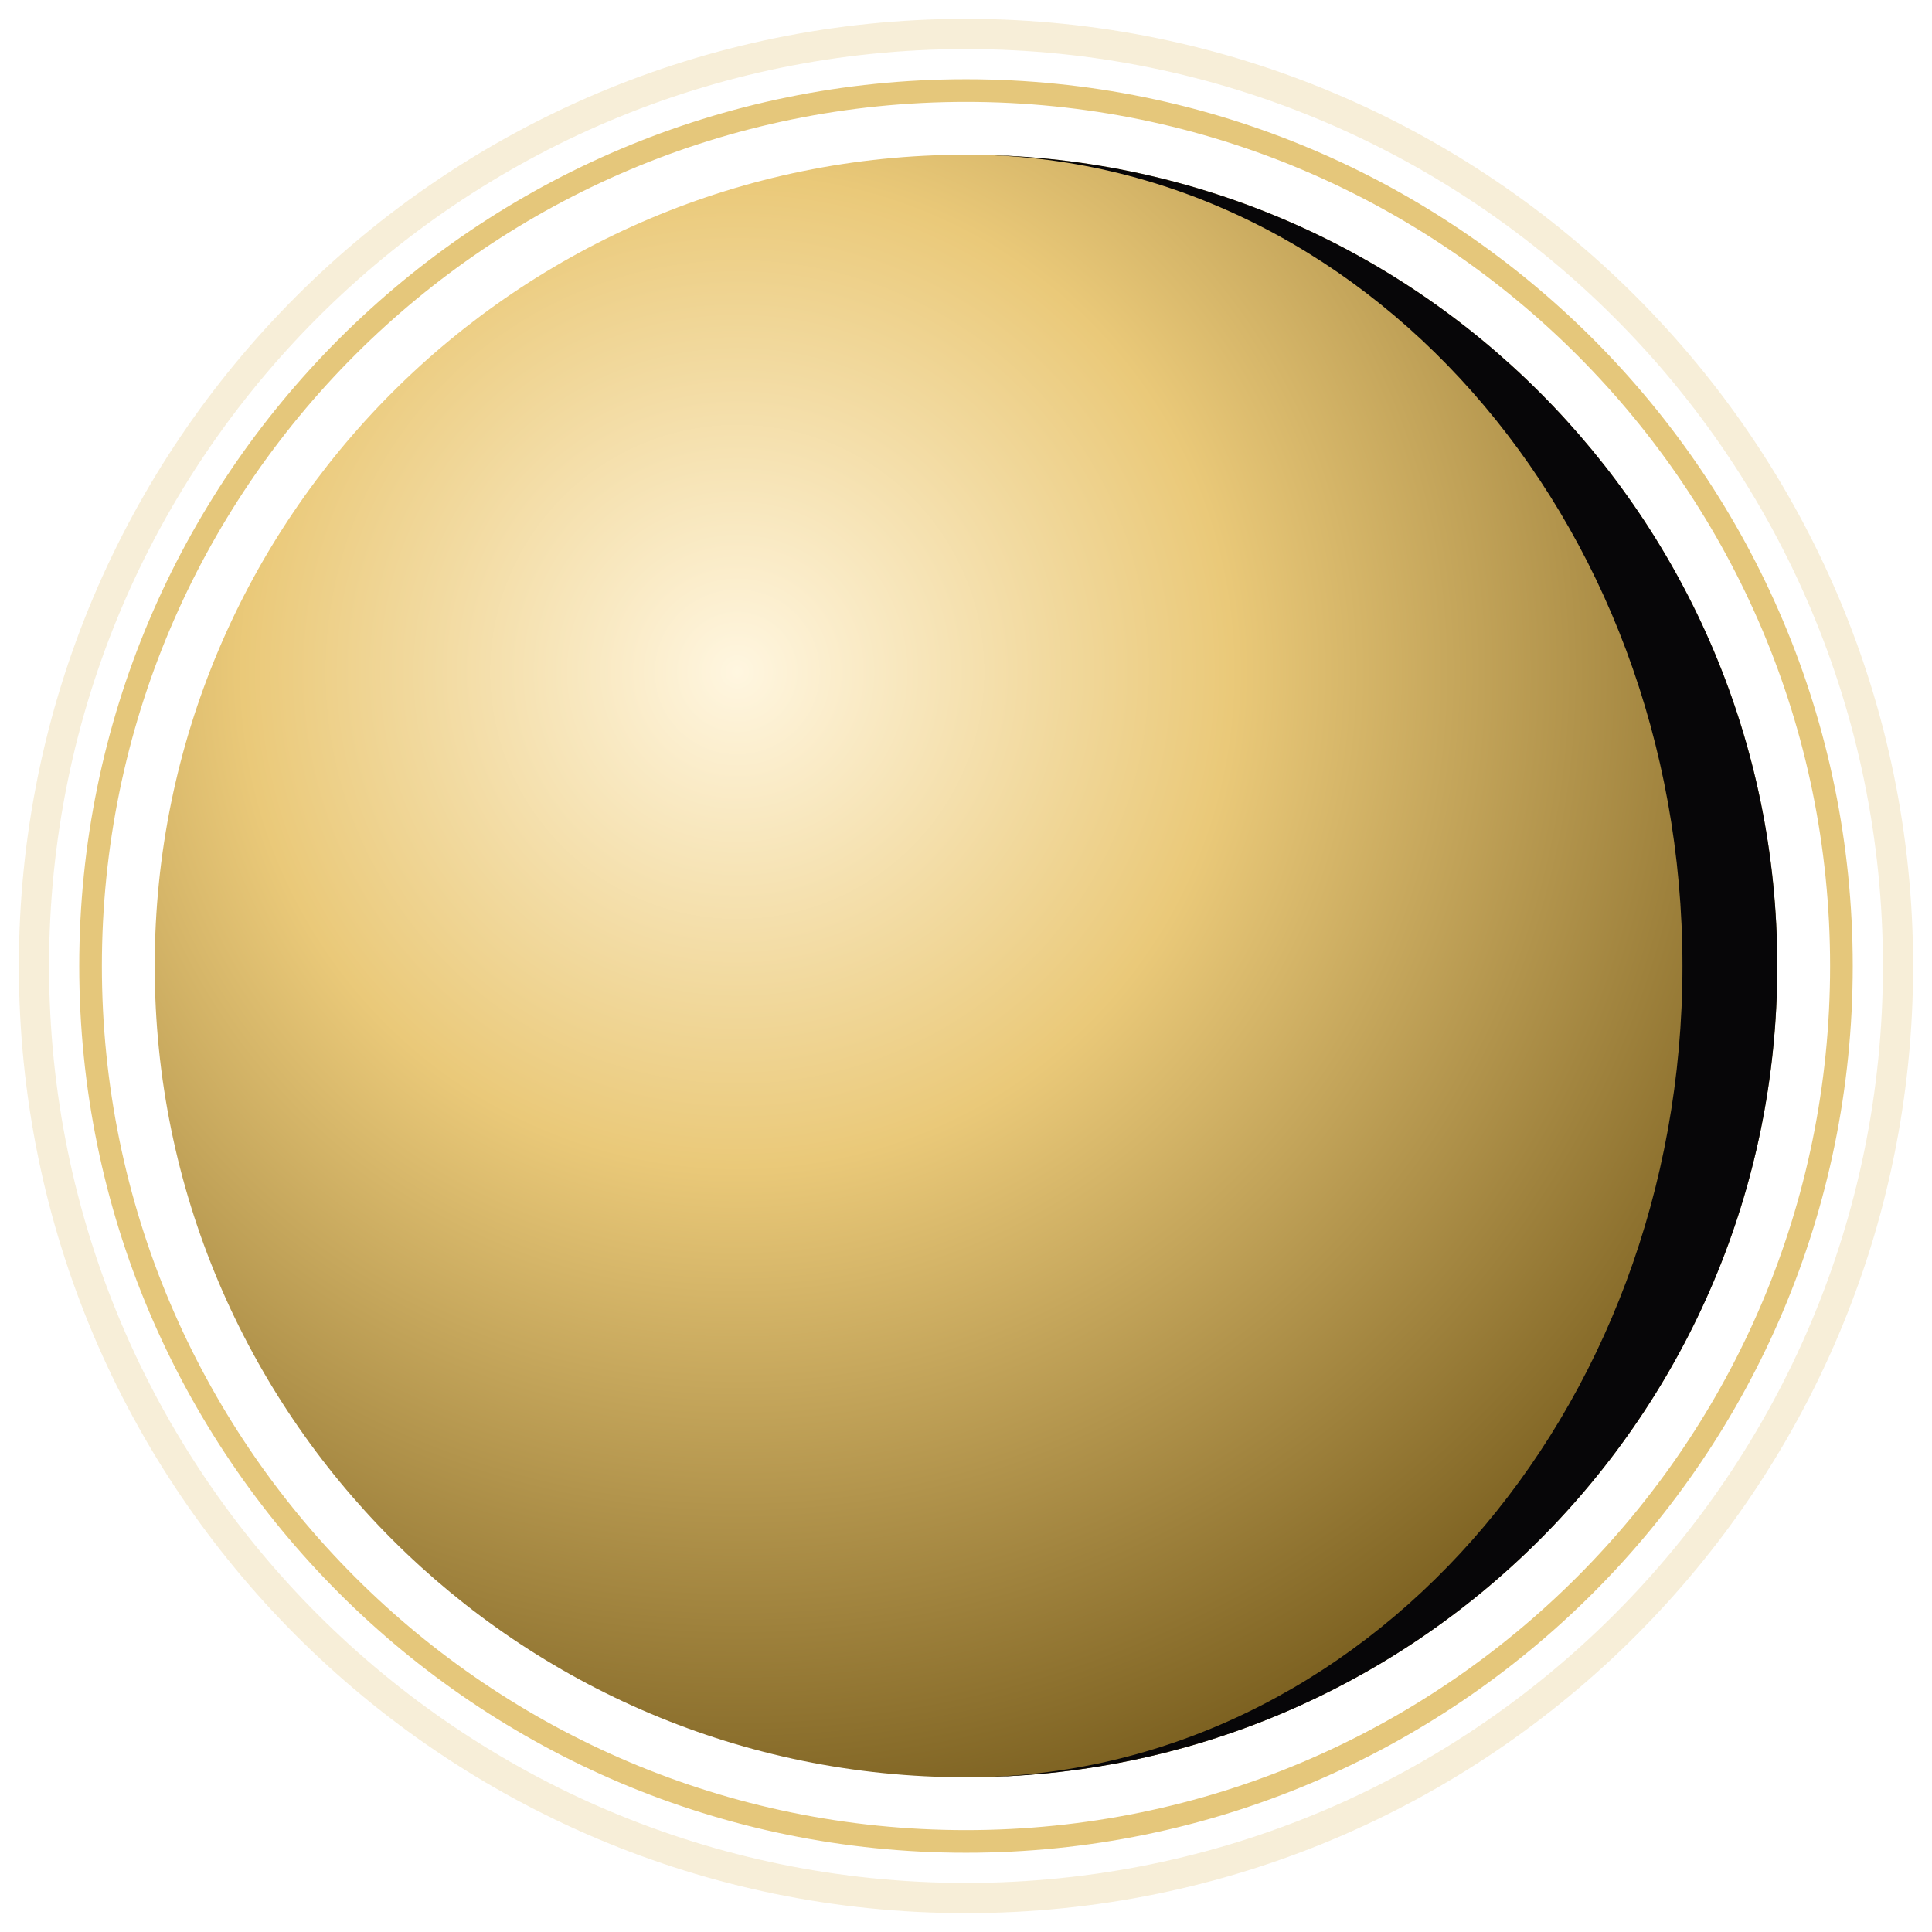
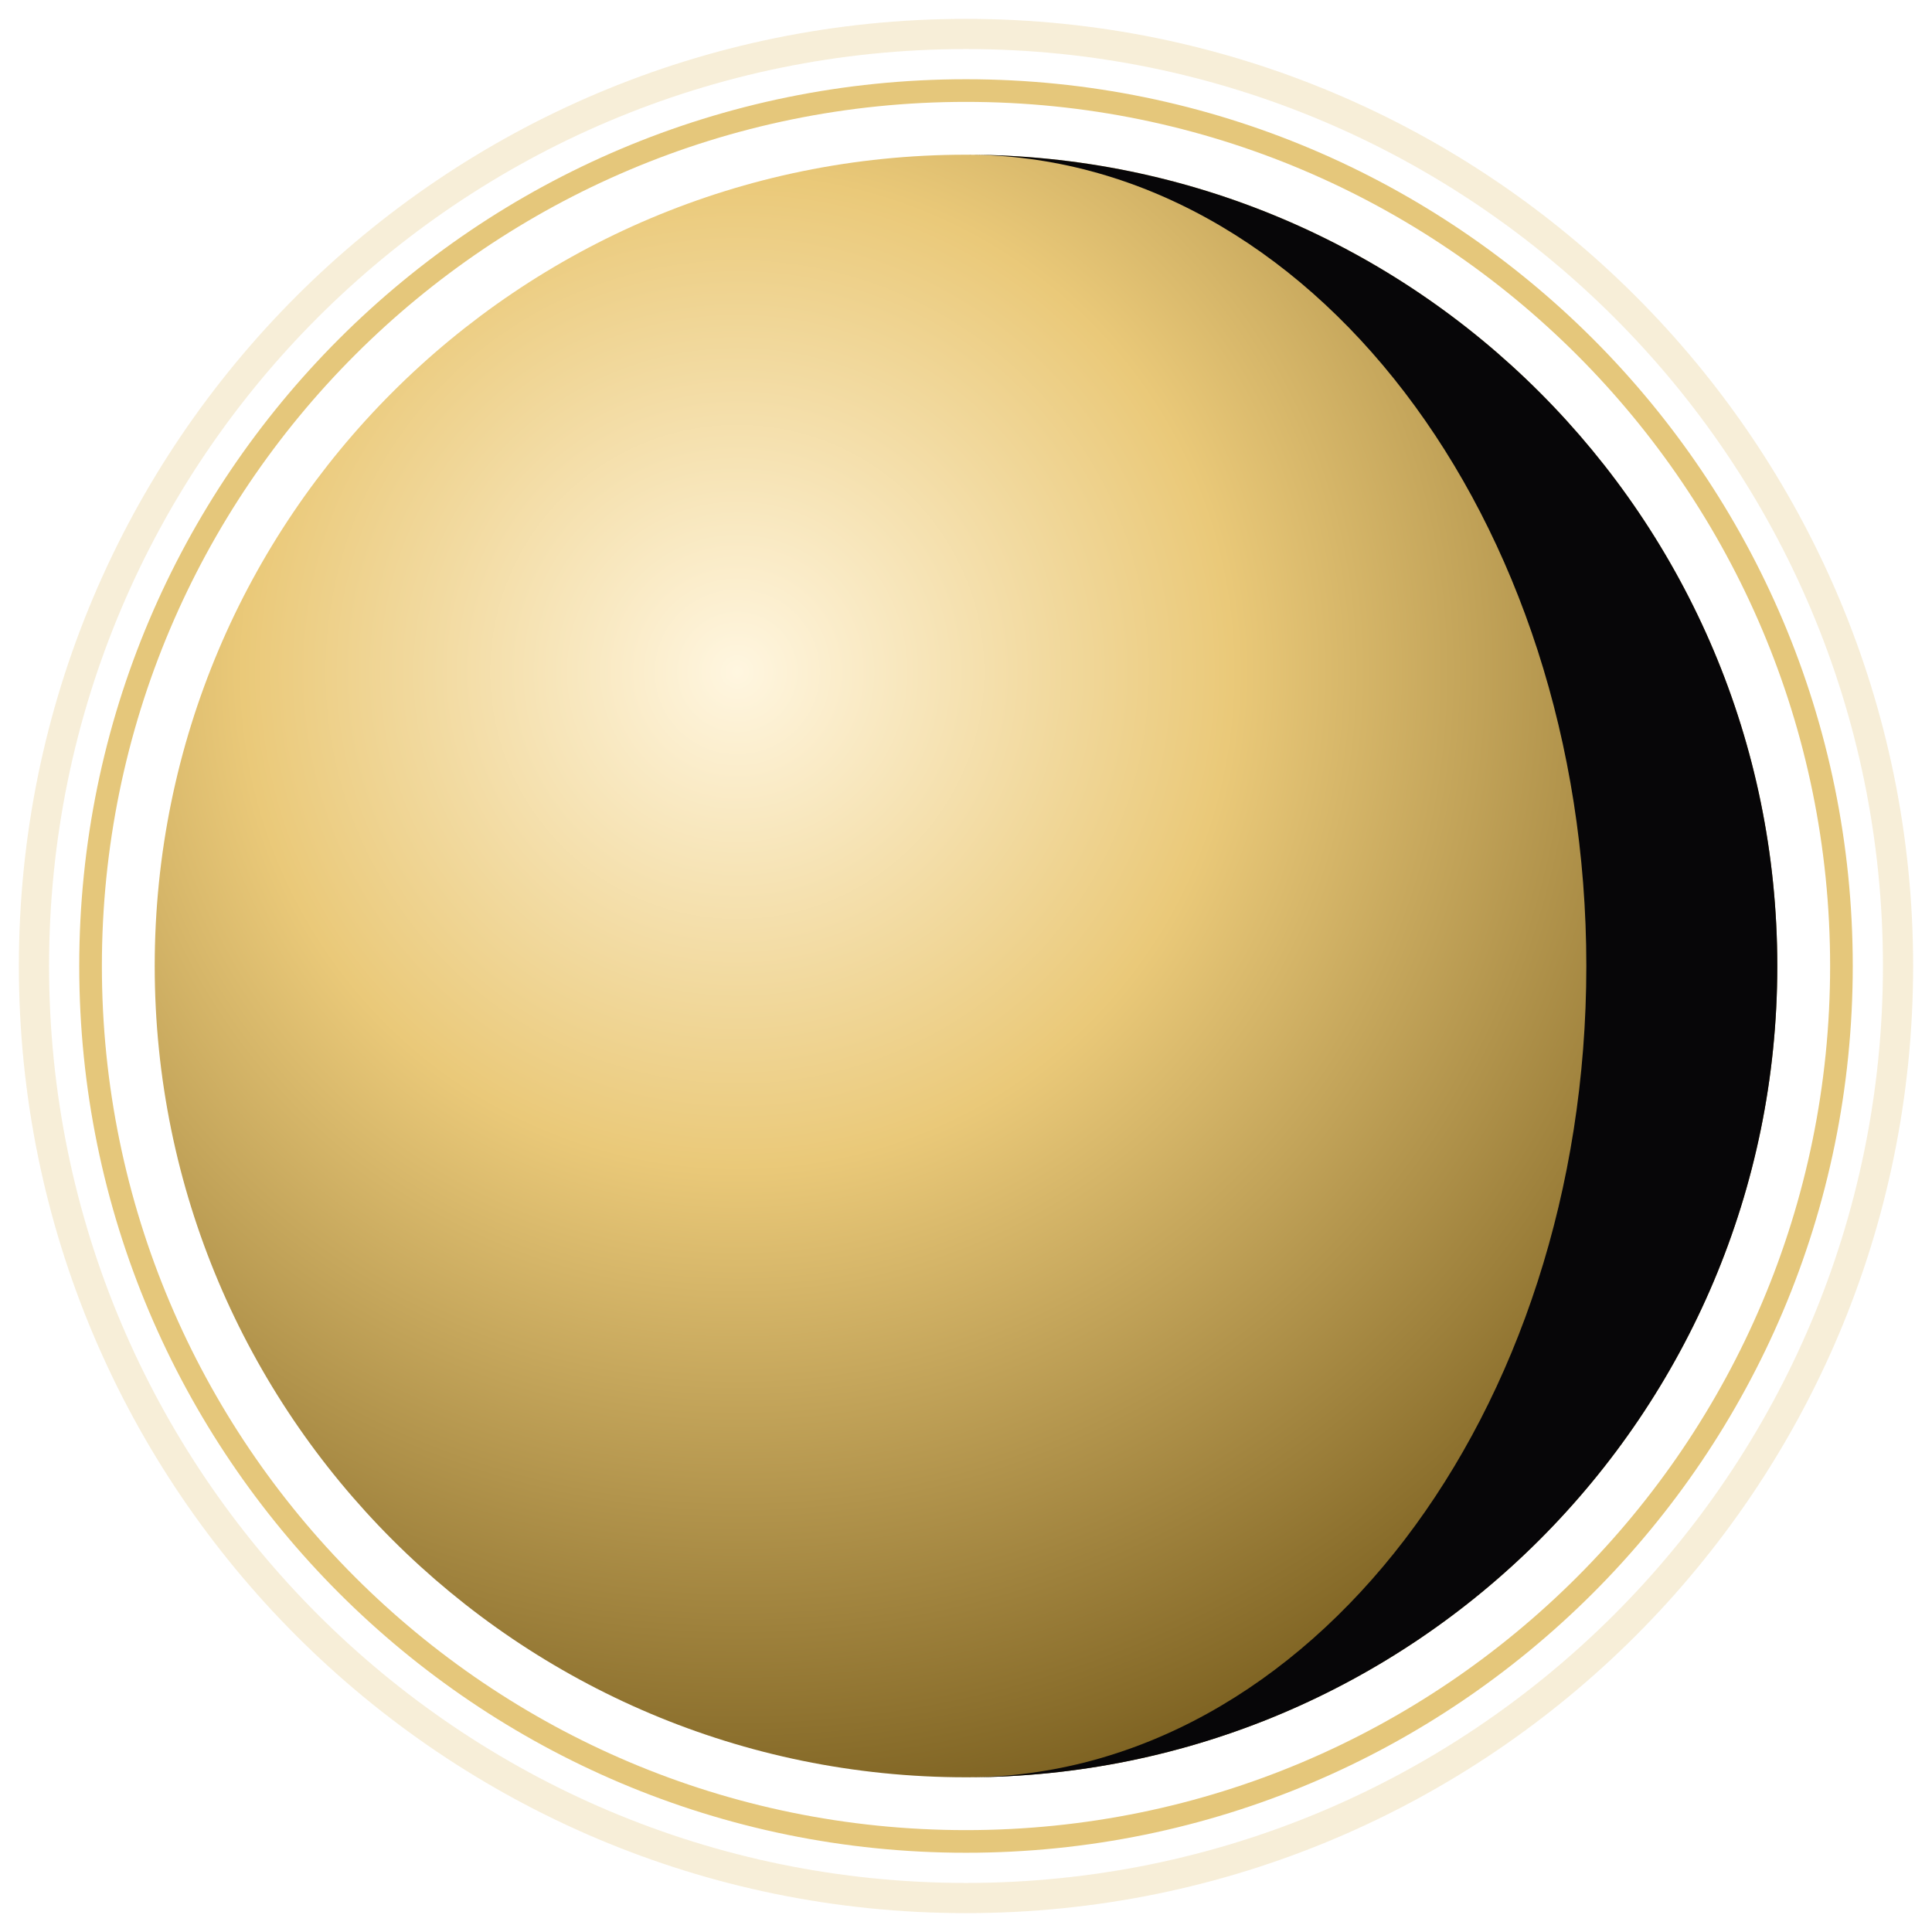
<svg xmlns="http://www.w3.org/2000/svg" viewBox="0 0 512 512" width="512" height="512">
  <defs>
    <radialGradient id="moonGold" cx="36%" cy="32%" r="72%">
      <stop offset="0%" stop-color="#FFF6E0" />
      <stop offset="42%" stop-color="#EAC979" />
      <stop offset="100%" stop-color="#7A5F1F" />
    </radialGradient>
  </defs>
  <circle cx="256" cy="256" r="215" fill="url(#moonGold)" />
-   <path d="M 256 41 A 215 215 0 0 1 256 471 A 189.872 215 0 0 0 256 41 Z" fill="#070608" fill-opacity="1.0" />
+   <path d="M 256 41 A 215 215 0 0 1 256 471 A 164.394 215 0 0 0 256 41 Z" fill="#070608" fill-opacity="1.0" />
  <circle cx="256" cy="256" r="247" fill="none" stroke="#E5C77B" stroke-opacity="0.3" stroke-width="8.0" />
  <circle cx="256" cy="256" r="232" fill="none" stroke="#E5C77B" stroke-opacity="1.0" stroke-width="6.0" />
</svg>
